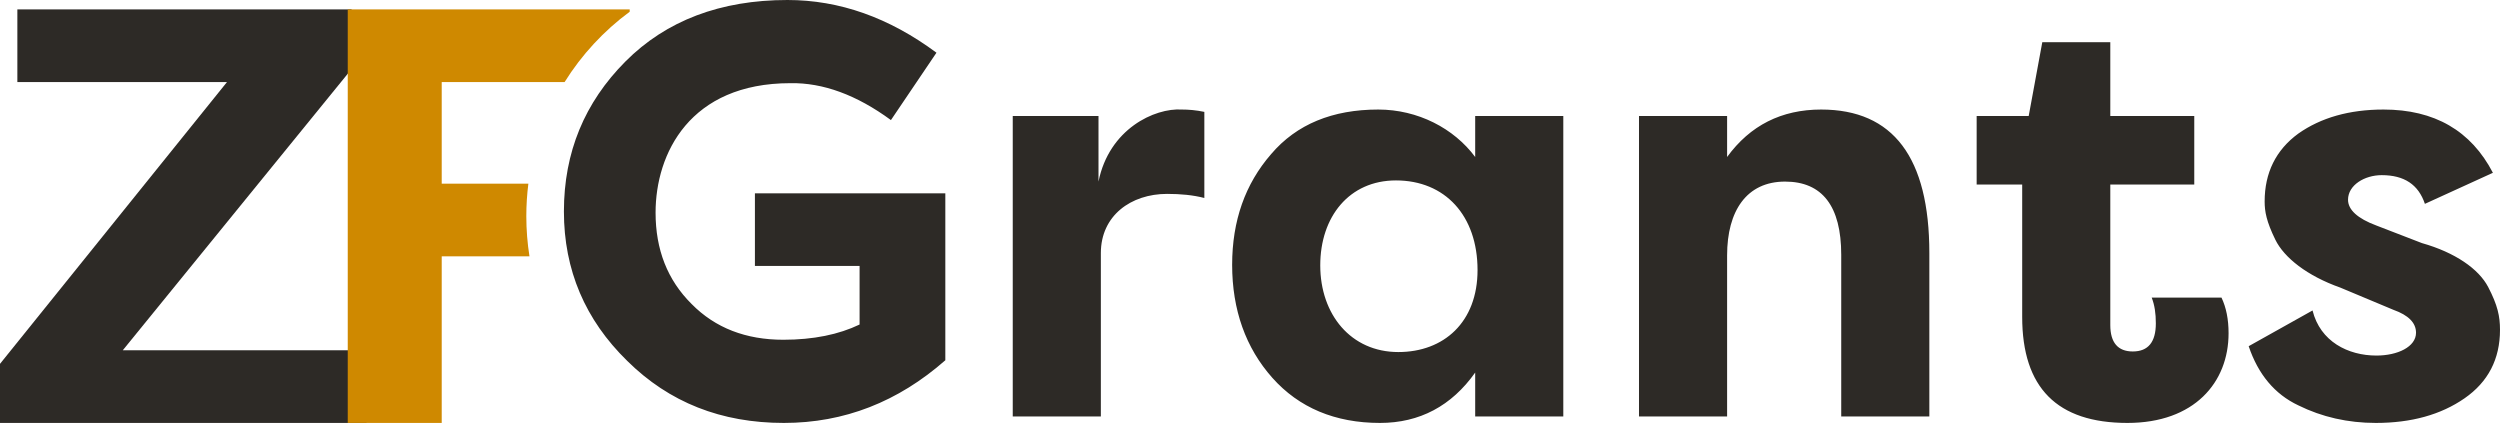
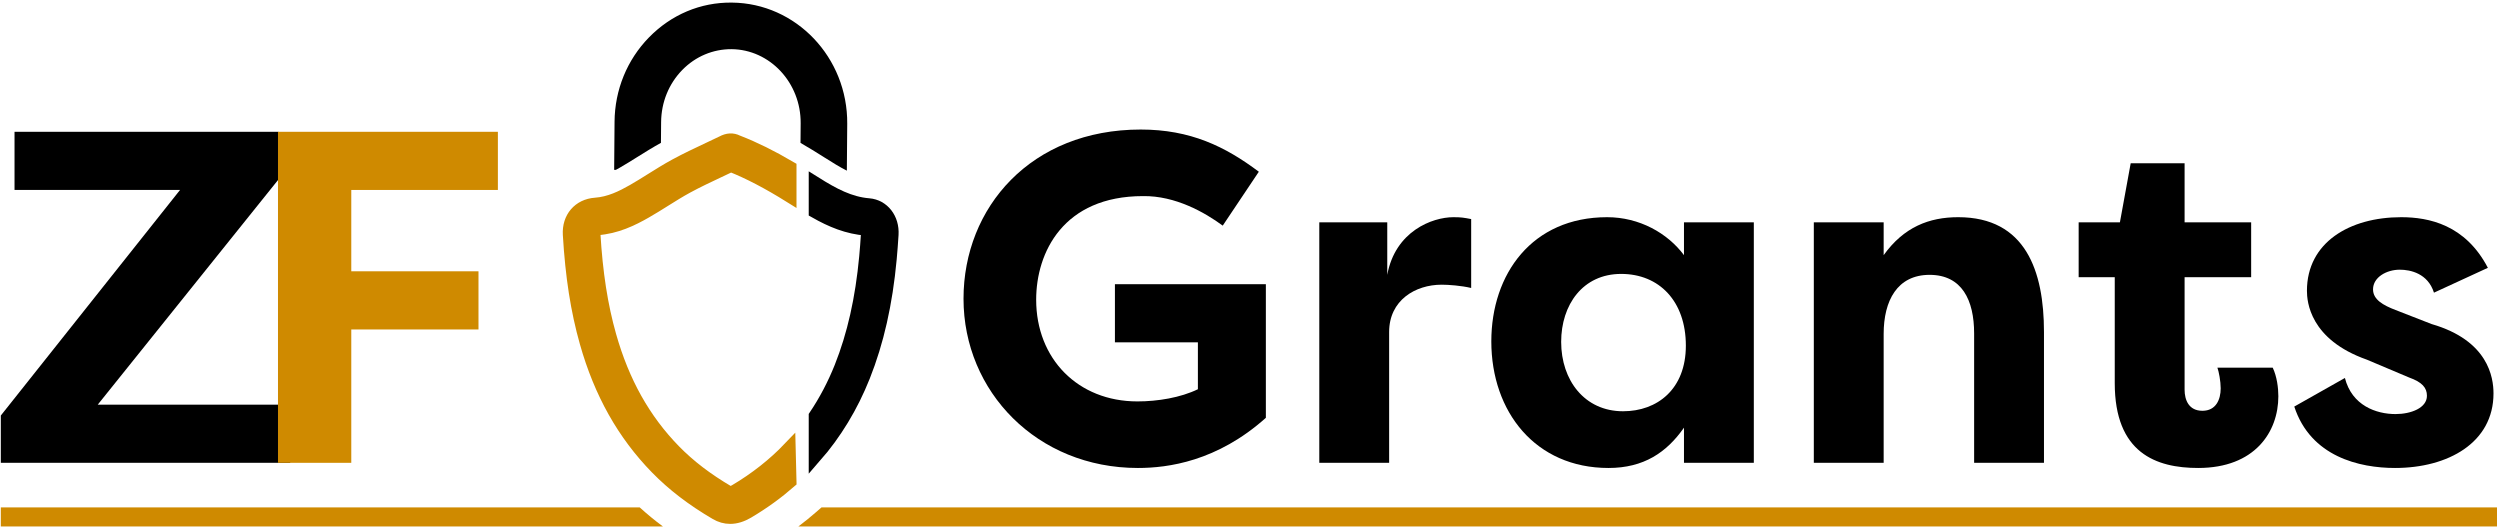
- <svg xmlns="http://www.w3.org/2000/svg" viewBox="0 0 266 45">
-   <g stroke="none" stroke-width="1" fill-rule="evenodd">
-     <polygon points="39 45 0 45 0 38.714 24.152 8.73 1.847 8.73 1.847 1 37.407 1 37.407 7.347 13.064 37.269 39 37.269" fill="#2D2A26" />
-     <path d="M67,1.249 C64.246,3.279 61.891,5.819 60.075,8.73 L46.999,8.73 L46.999,19.543 L56.219,19.543 C56.075,20.675 56,21.829 56,23 C56,24.454 56.115,25.882 56.336,27.274 L46.999,27.274 L46.999,45 L37,45 L37,1 L67,1 L67,1.249 Z" fill="#CF8900" />
-     <path d="M60,22.5 C60,16.205 62.202,10.907 66.544,6.544 C70.885,2.181 76.674,0 83.784,0 C89.321,0 94.606,1.87 99.64,5.609 L94.795,12.777 C91.145,10.097 87.559,8.788 84.098,8.85 C73.402,8.85 69.753,16.33 69.753,22.625 C69.753,26.551 71.011,29.792 73.591,32.348 C76.108,34.903 79.379,36.15 83.343,36.15 C86.552,36.15 89.258,35.589 91.46,34.529 L91.46,28.296 L80.323,28.296 L80.323,20.568 L100.583,20.568 L100.583,38.331 C95.55,42.756 89.824,45 83.406,45 C76.737,45 71.2,42.819 66.732,38.393 C62.265,34.03 60,28.733 60,22.5 Z M107.756,12.341 L116.88,12.341 L116.88,19.321 C118.012,13.712 122.857,11.468 125.751,11.655 C126.443,11.655 127.261,11.717 128.142,11.904 L128.142,21.066 C126.947,20.755 125.626,20.63 124.178,20.63 C120.34,20.63 117.131,22.936 117.131,26.925 L117.131,44.314 L107.756,44.314 L107.756,12.341 Z M140.475,28.234 C140.475,33.47 143.746,37.458 148.78,37.458 C153.625,37.458 157.211,34.28 157.211,28.733 C157.211,22.936 153.751,19.197 148.528,19.197 C143.558,19.197 140.475,23.061 140.475,28.234 Z M156.96,16.704 L156.96,12.341 L166.335,12.341 L166.335,44.314 L156.96,44.314 L156.96,39.64 C154.443,43.193 151.045,45 146.83,45 C142.048,45 138.21,43.38 135.378,40.201 C132.547,37.022 131.1,32.971 131.1,28.172 C131.1,23.497 132.484,19.571 135.252,16.392 C137.958,13.213 141.796,11.655 146.641,11.655 C150.856,11.655 154.695,13.65 156.96,16.704 Z M183.764,44.314 L174.389,44.314 L174.389,12.341 L183.764,12.341 L183.764,16.704 C186.217,13.338 189.552,11.655 193.768,11.655 C201.444,11.655 205.282,16.766 205.282,26.925 L205.282,44.314 L195.907,44.314 L195.907,27.112 C195.907,21.939 193.894,19.321 189.93,19.321 C185.84,19.321 183.764,22.438 183.764,27.175 L183.764,44.314 Z M217.3,4.488 L224.536,4.488 L224.536,12.341 L233.47,12.341 L233.47,19.633 L224.536,19.633 L224.536,34.591 C224.536,36.461 225.354,37.396 226.927,37.396 C228.563,37.396 229.381,36.399 229.381,34.404 C229.381,33.345 229.255,32.472 228.94,31.662 L236.365,31.662 C236.868,32.722 237.12,33.968 237.12,35.464 C237.12,40.699 233.47,45 226.36,45 C218.873,45 215.161,41.26 215.161,33.719 L215.161,19.633 L210.316,19.633 L210.316,12.341 L215.853,12.341 L217.3,4.488 Z M239.259,36.835 L246.054,33.033 C246.872,36.337 249.83,37.832 252.85,37.832 C255.115,37.832 257.065,36.898 257.065,35.402 C257.065,34.342 256.247,33.532 254.674,32.971 L249.012,30.602 C245.488,29.356 243.034,27.424 242.09,25.492 C241.147,23.56 240.958,22.5 240.958,21.44 C240.958,18.386 242.153,15.956 244.544,14.211 C246.935,12.528 249.955,11.655 253.605,11.655 C259.016,11.655 262.917,13.899 265.245,18.386 L258.009,21.69 C257.317,19.633 255.807,18.636 253.416,18.636 C251.591,18.636 249.83,19.695 249.83,21.253 C249.83,22.313 250.836,23.248 252.85,23.996 L257.695,25.866 C261.218,26.863 263.735,28.608 264.742,30.54 C265.748,32.472 266,33.657 266,35.09 C266,38.206 264.742,40.637 262.225,42.382 C259.708,44.127 256.562,45 252.787,45 C249.83,45 247.061,44.377 244.544,43.13 C242.027,41.946 240.266,39.827 239.259,36.835 Z" fill="#2D2A26" />
+ <svg xmlns="http://www.w3.org/2000/svg" viewBox="0 0 656 139" version="1.1">
+   <g id="grant-logo-name" stroke="none" stroke-width="1" fill="none" fill-rule="evenodd">
+     <g id="Group-34" transform="translate(0, 0.089)">
+       <path d="M167.866,133.056 C169.773,134.794 171.797,136.457 173.948,138.056 L0.213,138.056 L0.213,133.056 L167.866,133.056 Z M215.556,133.056 L655.213,133.056 L655.213,138.056 L209.49,138.056 C211.126,136.826 212.711,135.541 214.243,134.203 L215.556,133.056 Z" id="Combined-Shape" fill="#CF8A00" />
+       <path d="M207.118,117.488 C203.049,121.741 198.276,125.502 192.932,128.664 C191.747,129.365 191.472,129.206 191.157,129.018 C185.489,125.695 180.842,122.142 176.951,118.156 C169.035,110.047 163.51,100.185 160.062,88.011 C157.825,80.113 156.494,71.558 155.876,61.092 C155.813,60.031 156.243,60.001 156.696,59.969 C161.724,59.614 165.945,57.538 169.41,55.553 C171.113,54.578 172.777,53.536 174.388,52.527 C176.419,51.255 178.338,50.051 180.338,48.967 C183.027,47.509 185.887,46.163 188.653,44.86 C189.702,44.367 190.75,43.873 191.794,43.372 C196.558,45.271 201.444,47.825 207.336,51.489 L207.336,43.844 C202.36,40.923 197.993,38.769 193.647,37.076 L193.474,37.009 C192.255,36.381 190.923,36.451 189.508,37.217 C188.299,37.801 187.084,38.374 185.868,38.946 C183.02,40.288 180.074,41.675 177.222,43.221 C175.042,44.403 172.945,45.717 170.917,46.987 C169.361,47.963 167.753,48.969 166.162,49.881 C163.196,51.579 159.94,53.187 156.235,53.448 C151.92,53.754 149.089,57.055 149.351,61.477 C149.997,72.429 151.402,81.426 153.772,89.794 C157.525,103.042 163.577,113.812 172.274,122.722 C176.577,127.132 181.672,131.036 187.85,134.658 C189.051,135.362 190.302,135.714 191.596,135.714 C193.098,135.714 194.658,135.239 196.262,134.29 C200.258,131.925 203.959,129.243 207.336,126.294 L207.118,117.488 Z" id="Stroke-4" fill="#FF0000" />
+       <path d="M207.118,117.488 C203.049,121.741 198.276,125.502 192.932,128.664 C191.747,129.365 191.472,129.206 191.157,129.018 C185.489,125.695 180.842,122.142 176.951,118.156 C169.035,110.047 163.51,100.185 160.062,88.011 C157.825,80.113 156.494,71.558 155.876,61.092 C155.813,60.031 156.243,60.001 156.696,59.969 C161.724,59.614 165.945,57.538 169.41,55.553 C171.113,54.578 172.777,53.536 174.388,52.527 C176.419,51.255 178.338,50.051 180.338,48.967 C183.027,47.509 185.887,46.163 188.653,44.86 C189.702,44.367 190.75,43.873 191.794,43.372 C196.558,45.271 201.444,47.825 207.336,51.489 L207.336,43.844 C202.36,40.923 197.993,38.769 193.647,37.076 L193.474,37.009 C192.255,36.381 190.923,36.451 189.508,37.217 C188.299,37.801 187.084,38.374 185.868,38.946 C183.02,40.288 180.074,41.675 177.222,43.221 C175.042,44.403 172.945,45.717 170.917,46.987 C169.361,47.963 167.753,48.969 166.162,49.881 C163.196,51.579 159.94,53.187 156.235,53.448 C151.92,53.754 149.089,57.055 149.351,61.477 C149.997,72.429 151.402,81.426 153.772,89.794 C157.525,103.042 163.577,113.812 172.274,122.722 C176.577,127.132 181.672,131.036 187.85,134.658 C189.051,135.362 190.302,135.714 191.596,135.714 C193.098,135.714 194.658,135.239 196.262,134.29 C200.258,131.925 203.959,129.243 207.336,126.294 L207.118,117.488 Z" id="Fill-2" fill="#000000" />
+       <polygon id="Fill-6" fill="#000000" points="76.155 121.355 0.214 121.355 0.214 108.946 47.243 49.756 3.812 49.756 3.812 34.494 73.052 34.494 73.052 47.027 25.651 106.092 76.155 106.092" />
+       <polygon id="Fill-8" fill="#CF8A00" points="72.943 121.355 72.943 34.494 130.643 34.494 130.643 49.756 92.176 49.756 92.176 71.099 125.555 71.099 125.555 86.363 92.176 86.363 92.176 121.355" />
+       <path d="M299.321,33.901 C312.359,33.901 321.461,38.33 330.317,44.971 L320.846,59.117 C316.172,55.672 308.423,51.245 299.936,51.368 C279.026,51.368 271.892,66.128 271.892,78.55 C271.892,94.048 282.839,105.242 298.46,105.242 C303.749,105.242 309.776,104.258 314.327,102.044 L314.327,89.744 L292.556,89.744 L292.556,74.492 L332.162,74.492 L332.162,109.547 C319.37,120.986 306.455,122.708 298.583,122.708 C272.138,122.708 252.826,102.659 252.826,78.304 C252.826,54.32 270.539,33.901 299.321,33.901" id="Fill-10" fill="#000000" />
+       <path d="M364.017,72.032 C366.109,60.593 375.826,56.903 381.361,56.903 C383.452,56.903 384.067,57.026 386.035,57.394 L386.035,75.475 C383.452,74.861 380.13,74.615 378.286,74.615 C371.398,74.615 364.509,78.674 364.509,87.038 L364.509,121.355 L346.182,121.355 L346.182,58.256 L364.017,58.256 L364.017,72.032 Z" id="Fill-12" fill="#000000" />
+       <path d="M425.885,107.825 C434.865,107.825 442.368,102.044 442.368,90.605 C442.368,78.92 435.356,71.786 425.394,71.786 C415.308,71.786 409.649,79.904 409.649,89.621 C409.649,99.707 415.8,107.825 425.885,107.825 L425.885,107.825 Z M460.202,58.256 L460.202,121.355 L441.875,121.355 L441.875,112.131 C437.325,118.649 431.298,122.708 422.072,122.708 C402.885,122.708 391.322,107.948 391.322,89.498 C391.322,71.786 402.024,56.903 421.704,56.903 C430.19,56.903 437.572,61.085 441.875,66.866 L441.875,58.256 L460.202,58.256 Z" id="Fill-14" fill="#000000" />
+       <path d="M475.945,58.255 L494.272,58.255 L494.272,66.865 C499.561,59.485 506.203,56.902 513.829,56.902 C531.542,56.902 536.339,71.047 536.339,87.037 L536.339,121.355 L518.011,121.355 L518.011,87.406 C518.011,78.673 514.813,72.031 506.326,72.031 C497.839,72.031 494.272,78.796 494.272,87.529 L494.272,121.355 L475.945,121.355 L475.945,58.255 Z" id="Fill-16" fill="#000000" />
+       <path d="M573.237,58.255 L590.703,58.255 L590.703,72.647 L573.237,72.647 L573.237,102.166 C573.237,104.872 574.344,107.701 577.911,107.701 C581.478,107.701 582.709,104.749 582.709,101.797 C582.709,99.952 582.216,97.369 581.847,96.386 L596.361,96.386 C597.468,98.723 597.838,101.675 597.838,103.889 C597.838,113.236 591.687,122.707 576.804,122.707 C565.734,122.707 554.91,118.772 554.91,100.444 L554.91,72.647 L545.439,72.647 L545.439,58.255 L556.263,58.255 L559.092,42.757 L573.237,42.757 L573.237,58.255 Z" id="Fill-18" fill="#000000" />
+       <path d="M615.303,99.091 C617.148,106.349 623.543,108.563 628.587,108.563 C632.645,108.563 636.827,106.963 636.827,103.766 C636.827,101.675 635.597,100.198 632.154,98.969 L621.083,94.294 C606.077,89.005 605.34,79.042 605.34,76.213 C605.34,63.544 616.533,56.903 630.062,56.903 C637.321,56.903 646.913,58.87 652.818,70.187 L638.673,76.705 C637.073,71.662 632.523,70.678 629.694,70.678 C626.25,70.678 622.683,72.647 622.683,75.844 C622.683,78.55 625.389,80.027 628.587,81.256 L638.058,84.946 C652.942,89.251 654.293,98.969 654.293,103.151 C654.293,116.066 642.364,122.707 628.463,122.707 C619.115,122.707 606.323,119.756 602.019,106.595 L615.303,99.091 Z" id="Fill-20" fill="#000000" />
+       <path d="M162.716,43.862 C164.209,43.007 165.747,42.043 167.234,41.111 C169.206,39.875 171.246,38.604 173.432,37.396 L173.476,31.955 C173.518,26.753 175.491,21.89 179.033,18.265 C182.511,14.706 187.115,12.793 191.938,12.811 C202.036,12.899 210.181,21.635 210.095,32.284 L210.054,37.407 C212.063,38.569 214.148,39.835 216.366,41.249 C218.496,42.607 220.401,43.776 222.214,44.692 L222.313,32.383 C222.454,15.001 208.875,0.739 192.045,0.593 C183.796,0.492 176.118,3.764 170.294,9.725 C164.535,15.621 161.325,23.48 161.258,31.856 L161.156,44.488 L161.582,44.492 C161.952,44.292 162.328,44.084 162.716,43.862" id="Fill-22" fill="#000000" />
+       <path d="M227.986,53.604 C222.955,53.195 218.703,50.904 213.874,47.875 L213.874,55.496 C218.111,57.9 222.372,59.698 227.376,60.082 C227.428,60.129 227.632,60.457 227.593,61.077 C227.451,63.344 227.296,65.374 227.119,67.282 C226.091,78.333 223.958,87.807 220.597,96.242 C218.764,100.84 216.507,105.108 213.874,109.036 L213.874,119.774 C219.205,113.684 223.506,106.6 226.67,98.662 C230.266,89.636 232.542,79.57 233.628,67.886 C233.812,65.913 233.971,63.819 234.117,61.484 C234.378,57.298 231.742,53.911 227.986,53.604" id="Fill-24" fill="#000000" />
+       <path d="M227.986,53.604 C222.955,53.195 218.703,50.904 213.874,47.875 L213.874,55.496 C218.111,57.9 222.372,59.698 227.376,60.082 C227.428,60.129 227.632,60.457 227.593,61.077 C227.451,63.344 227.296,65.374 227.119,67.282 C226.091,78.333 223.958,87.807 220.597,96.242 C218.764,100.84 216.507,105.108 213.874,109.036 L213.874,119.774 C219.205,113.684 223.506,106.6 226.67,98.662 C230.266,89.636 232.542,79.57 233.628,67.886 C233.812,65.913 233.971,63.819 234.117,61.484 C234.378,57.298 231.742,53.911 227.986,53.604 Z" id="Stroke-26" stroke="#000000" stroke-width="3.329" />
+       <path d="M207.337,117.248 C207.263,117.326 207.193,117.41 207.119,117.488 L207.337,117.697 L207.337,117.248 Z" id="Fill-28" fill="#3A3A3A" />
+       <path d="M207.118,117.488 C203.049,121.741 198.276,125.502 192.932,128.664 C191.747,129.365 191.472,129.206 191.157,129.018 C185.489,125.695 180.842,122.142 176.951,118.156 C169.035,110.047 163.51,100.185 160.062,88.011 C157.825,80.113 156.494,71.558 155.876,61.092 C155.813,60.031 156.243,60.001 156.696,59.969 C161.724,59.614 165.945,57.538 169.41,55.553 C171.113,54.578 172.777,53.536 174.388,52.527 C176.419,51.255 178.338,50.051 180.338,48.967 C183.027,47.509 185.887,46.163 188.653,44.86 C189.702,44.367 190.75,43.873 191.794,43.372 C196.558,45.271 201.444,47.825 207.336,51.489 L207.336,43.844 C202.36,40.923 197.993,38.769 193.647,37.076 L193.474,37.009 C192.255,36.381 190.923,36.451 189.508,37.217 C188.299,37.801 187.084,38.374 185.868,38.946 C183.02,40.288 180.074,41.675 177.222,43.221 C175.042,44.403 172.945,45.717 170.917,46.987 C169.361,47.963 167.753,48.969 166.162,49.881 C163.196,51.579 159.94,53.187 156.235,53.448 C151.92,53.754 149.089,57.055 149.351,61.477 C149.997,72.429 151.402,81.426 153.772,89.794 C157.525,103.042 163.577,113.812 172.274,122.722 C176.577,127.132 181.672,131.036 187.85,134.658 C189.051,135.362 190.302,135.714 191.596,135.714 C193.098,135.714 194.658,135.239 196.262,134.29 C200.258,131.925 203.959,129.243 207.336,126.294 L207.118,117.488 Z" id="Fill-30" fill="#CF8A00" />
+       <path d="M207.118,117.488 C203.049,121.741 198.276,125.502 192.932,128.664 C191.747,129.365 191.472,129.206 191.157,129.018 C185.489,125.695 180.842,122.142 176.951,118.156 C169.035,110.047 163.51,100.185 160.062,88.011 C157.825,80.113 156.494,71.558 155.876,61.092 C155.813,60.031 156.243,60.001 156.696,59.969 C161.724,59.614 165.945,57.538 169.41,55.553 C171.113,54.578 172.777,53.536 174.388,52.527 C176.419,51.255 178.338,50.051 180.338,48.967 C183.027,47.509 185.887,46.163 188.653,44.86 C189.702,44.367 190.75,43.873 191.794,43.372 C196.558,45.271 201.444,47.825 207.336,51.489 L207.336,43.844 C202.36,40.923 197.993,38.769 193.647,37.076 L193.474,37.009 C192.255,36.381 190.923,36.451 189.508,37.217 C188.299,37.801 187.084,38.374 185.868,38.946 C183.02,40.288 180.074,41.675 177.222,43.221 C175.042,44.403 172.945,45.717 170.917,46.987 C169.361,47.963 167.753,48.969 166.162,49.881 C163.196,51.579 159.94,53.187 156.235,53.448 C151.92,53.754 149.089,57.055 149.351,61.477 C149.997,72.429 151.402,81.426 153.772,89.794 C157.525,103.042 163.577,113.812 172.274,122.722 C176.577,127.132 181.672,131.036 187.85,134.658 C189.051,135.362 190.302,135.714 191.596,135.714 C193.098,135.714 194.658,135.239 196.262,134.29 C200.258,131.925 203.959,129.243 207.336,126.294 L207.118,117.488 Z" id="Stroke-32" stroke="#CF8A00" stroke-width="3.329" />
+     </g>
  </g>
</svg>
